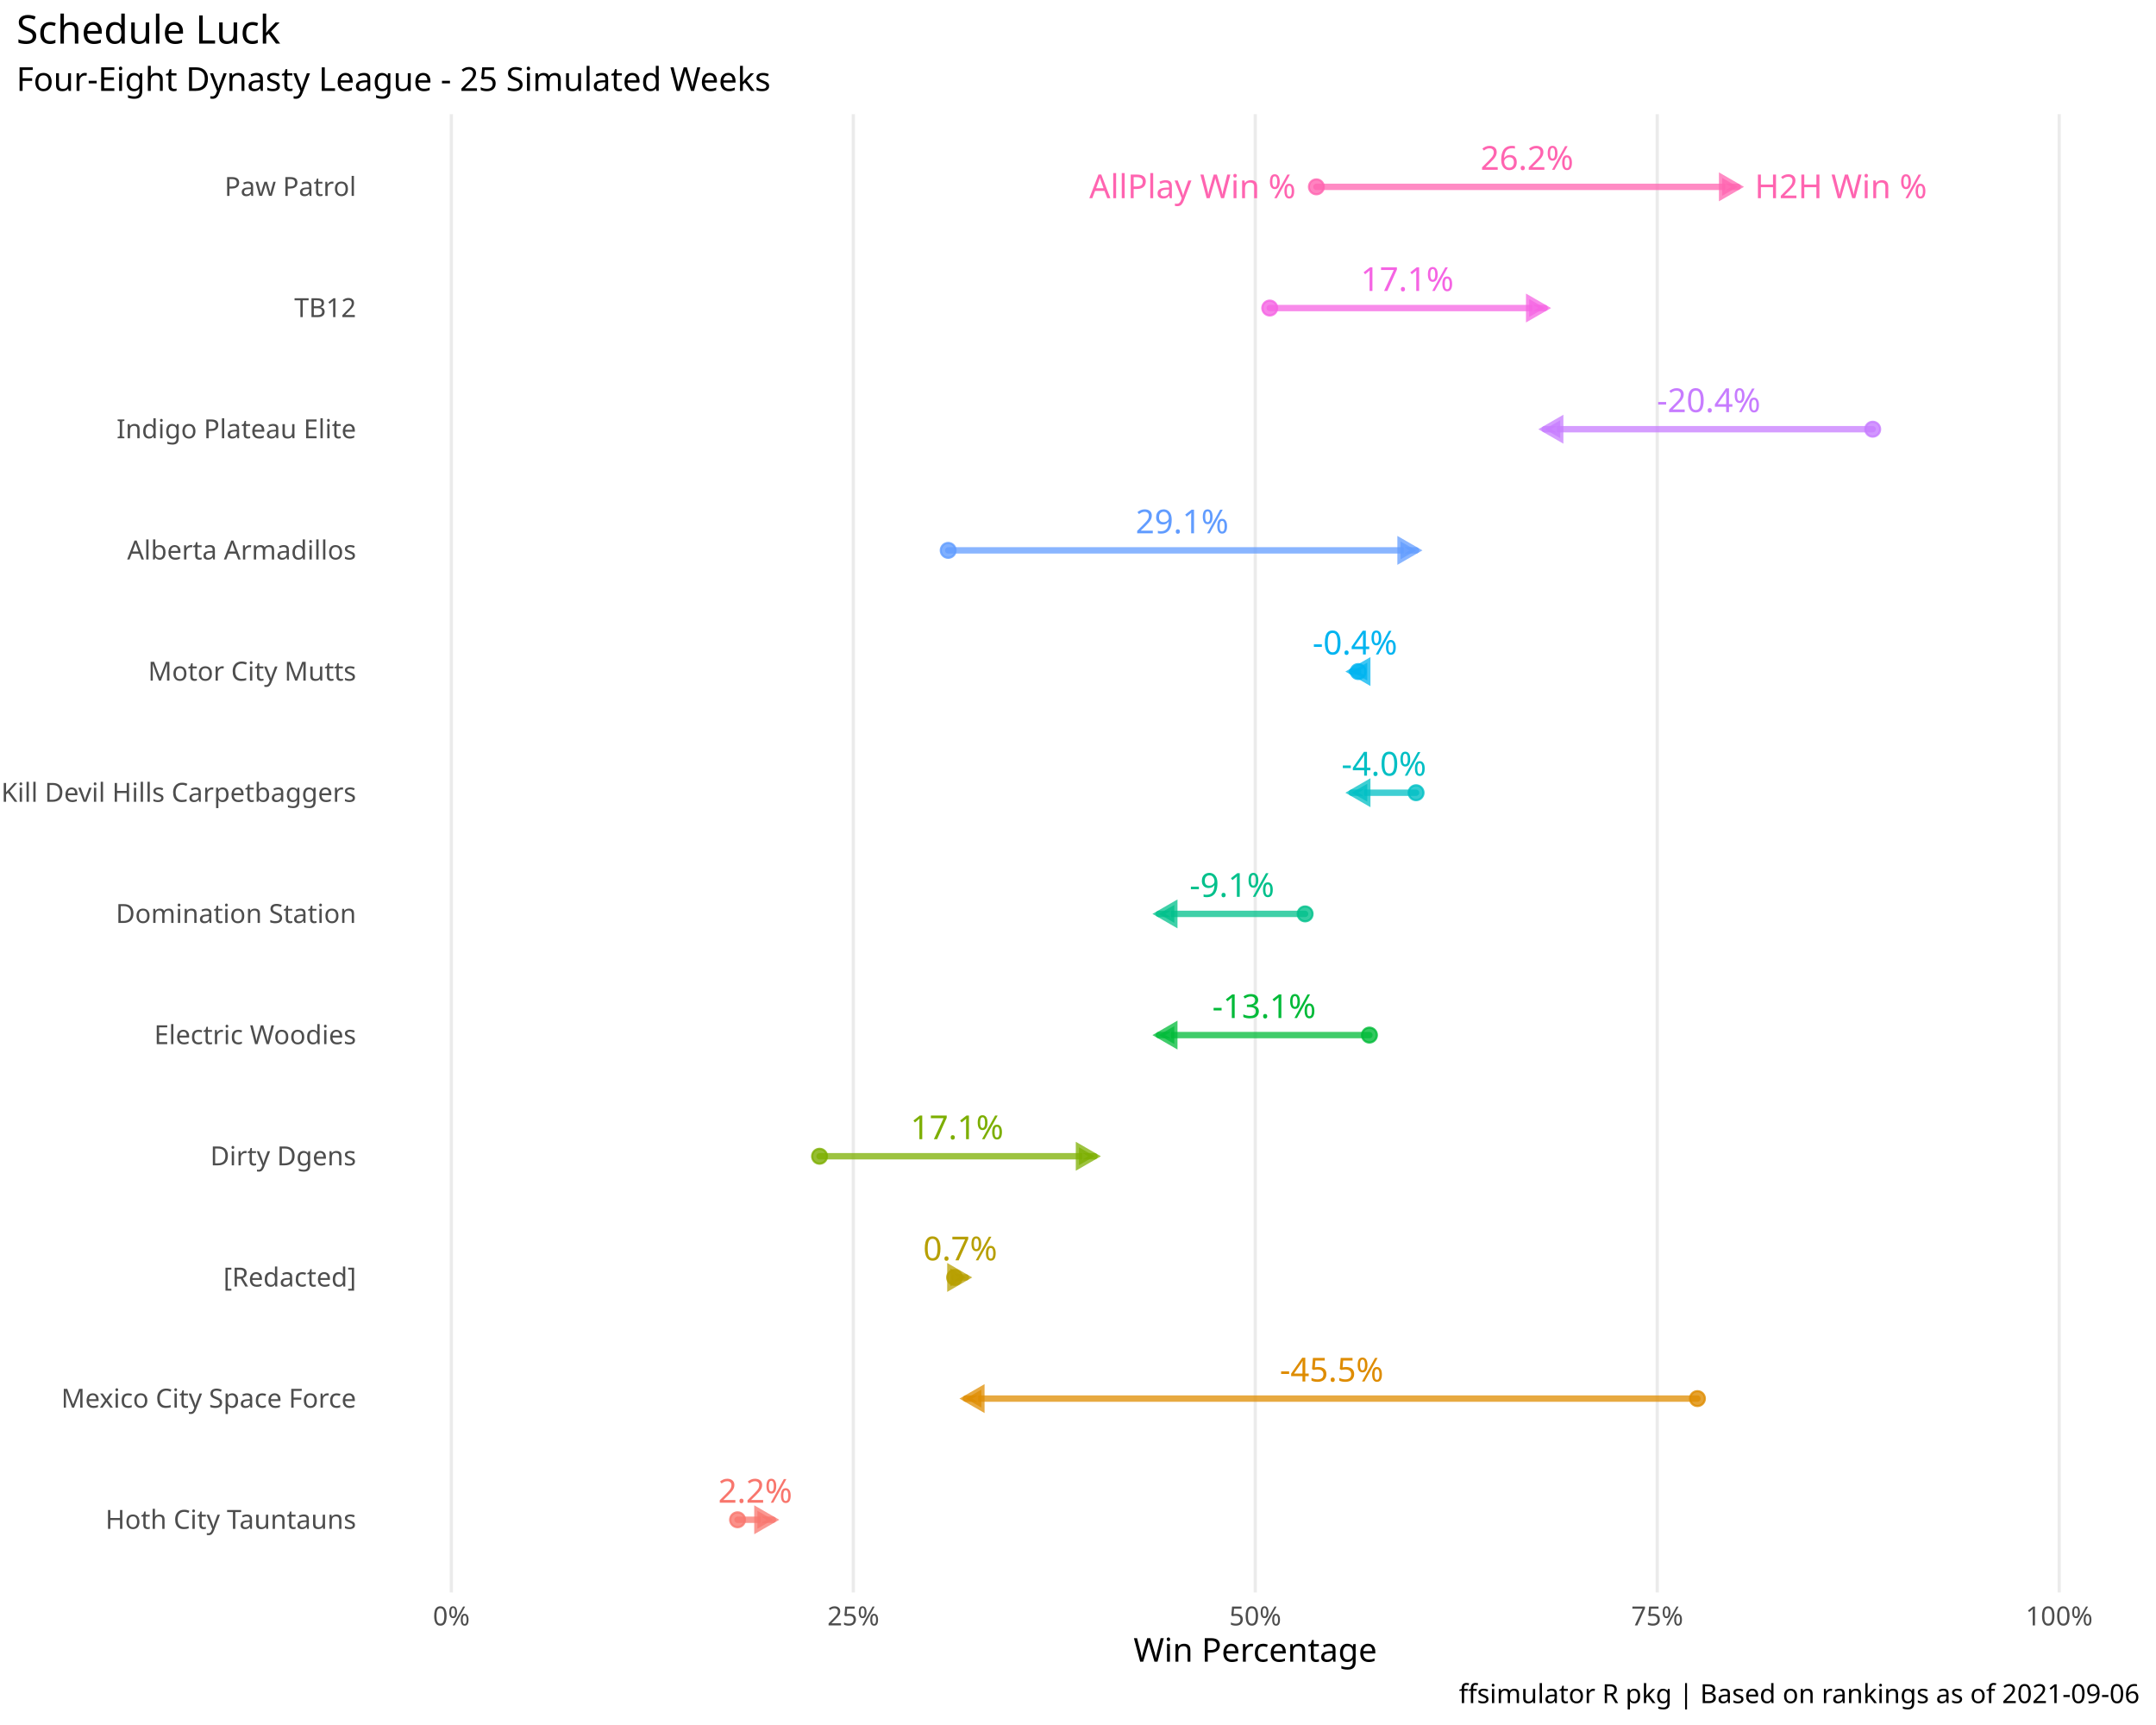
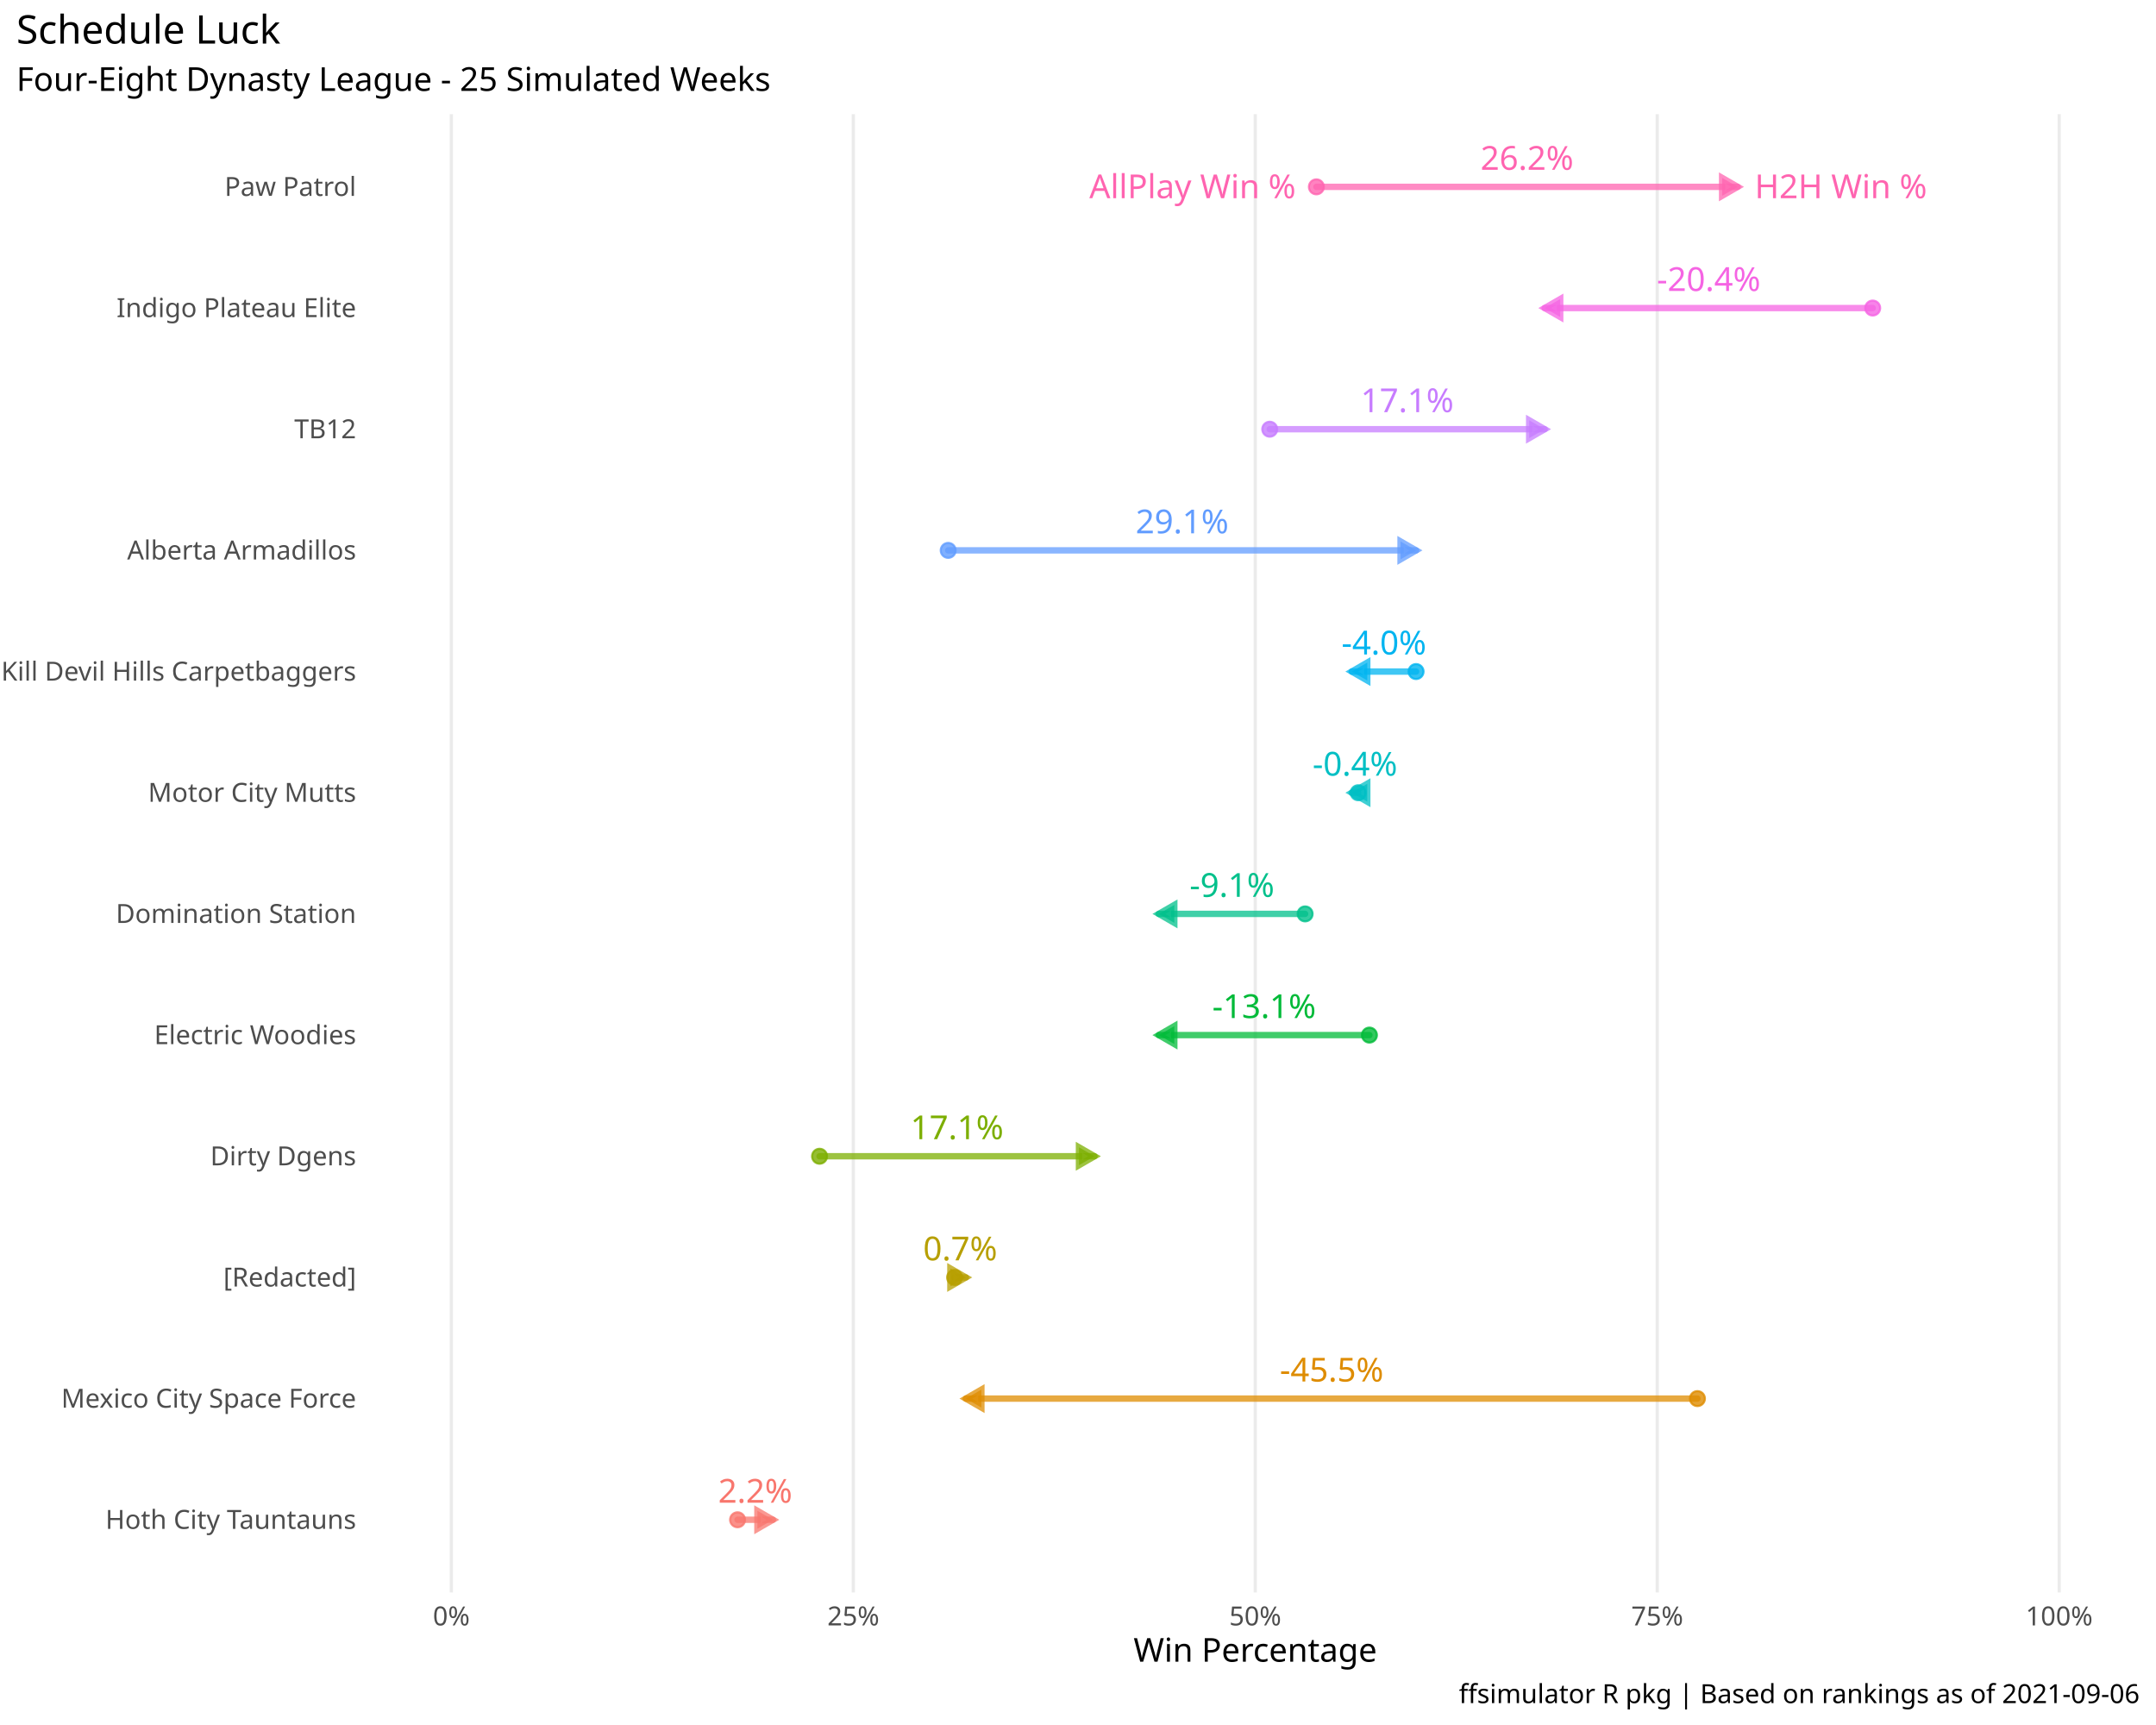
<svg xmlns="http://www.w3.org/2000/svg" class="svglite" data-engine-version="2.0" width="720.00pt" height="576.00pt" viewBox="0 0 720.00 576.00">
  <defs>
    <style type="text/css">
    .svglite line, .svglite polyline, .svglite polygon, .svglite path, .svglite rect, .svglite circle {
      fill: none;
      stroke: #000000;
      stroke-linecap: round;
      stroke-linejoin: round;
      stroke-miterlimit: 10.00;
    }
  </style>
  </defs>
  <rect width="100%" height="100%" style="stroke: none; fill: #FFFFFF;" />
  <defs>
    <clipPath id="cpMC4wMHw3MjAuMDB8MC4wMHw1NzYuMDA=">
      <rect x="0.00" y="0.00" width="720.00" height="576.00" />
    </clipPath>
  </defs>
  <g clip-path="url(#cpMC4wMHw3MjAuMDB8MC4wMHw1NzYuMDA=)">
</g>
  <defs>
    <clipPath id="cpMTIzLjg4fDcxNC41MnwzOC4xMnw1MzEuNzU=">
      <rect x="123.88" y="38.12" width="590.64" height="493.63" />
    </clipPath>
  </defs>
  <g clip-path="url(#cpMTIzLjg4fDcxNC41MnwzOC4xMnw1MzEuNzU=)">
    <polyline points="150.73,531.75 150.73,38.12 " style="stroke-width: 1.07; stroke: #EBEBEB; stroke-linecap: butt;" />
    <polyline points="284.97,531.75 284.97,38.12 " style="stroke-width: 1.07; stroke: #EBEBEB; stroke-linecap: butt;" />
    <polyline points="419.20,531.75 419.20,38.12 " style="stroke-width: 1.07; stroke: #EBEBEB; stroke-linecap: butt;" />
    <polyline points="553.44,531.75 553.44,38.12 " style="stroke-width: 1.07; stroke: #EBEBEB; stroke-linecap: butt;" />
    <polyline points="687.67,531.75 687.67,38.12 " style="stroke-width: 1.07; stroke: #EBEBEB; stroke-linecap: butt;" />
    <circle cx="246.31" cy="507.47" r="2.49" style="stroke-width: 0.71; stroke: #F8766D; stroke-opacity: 0.80; fill: #F8766D; fill-opacity: 0.80;" />
    <circle cx="566.86" cy="467.01" r="2.49" style="stroke-width: 0.71; stroke: #DE8C00; stroke-opacity: 0.80; fill: #DE8C00; fill-opacity: 0.80;" />
    <circle cx="318.79" cy="426.55" r="2.49" style="stroke-width: 0.71; stroke: #B79F00; stroke-opacity: 0.80; fill: #B79F00; fill-opacity: 0.80;" />
    <circle cx="273.69" cy="386.09" r="2.49" style="stroke-width: 0.71; stroke: #7CAE00; stroke-opacity: 0.80; fill: #7CAE00; fill-opacity: 0.80;" />
    <circle cx="457.32" cy="345.63" r="2.49" style="stroke-width: 0.71; stroke: #00BA38; stroke-opacity: 0.80; fill: #00BA38; fill-opacity: 0.80;" />
    <circle cx="435.85" cy="305.16" r="2.49" style="stroke-width: 0.71; stroke: #00C08B; stroke-opacity: 0.80; fill: #00C08B; fill-opacity: 0.80;" />
-     <circle cx="472.90" cy="264.70" r="2.49" style="stroke-width: 0.71; stroke: #00BFC4; stroke-opacity: 0.80; fill: #00BFC4; fill-opacity: 0.80;" />
-     <circle cx="453.57" cy="224.24" r="2.49" style="stroke-width: 0.71; stroke: #00B4F0; stroke-opacity: 0.80; fill: #00B4F0; fill-opacity: 0.80;" />
+     <circle cx="453.57" cy="264.70" r="2.49" style="stroke-width: 0.71; stroke: #00BFC4; stroke-opacity: 0.80; fill: #00BFC4; fill-opacity: 0.80;" />
+     <circle cx="472.90" cy="224.24" r="2.49" style="stroke-width: 0.71; stroke: #00B4F0; stroke-opacity: 0.80; fill: #00B4F0; fill-opacity: 0.80;" />
    <circle cx="316.65" cy="183.78" r="2.49" style="stroke-width: 0.71; stroke: #619CFF; stroke-opacity: 0.80; fill: #619CFF; fill-opacity: 0.80;" />
-     <circle cx="625.39" cy="143.32" r="2.49" style="stroke-width: 0.71; stroke: #C77CFF; stroke-opacity: 0.80; fill: #C77CFF; fill-opacity: 0.80;" />
-     <circle cx="424.03" cy="102.86" r="2.49" style="stroke-width: 0.71; stroke: #F564E3; stroke-opacity: 0.80; fill: #F564E3; fill-opacity: 0.80;" />
+     <circle cx="424.03" cy="143.32" r="2.49" style="stroke-width: 0.71; stroke: #C77CFF; stroke-opacity: 0.80; fill: #C77CFF; fill-opacity: 0.80;" />
+     <circle cx="625.39" cy="102.86" r="2.49" style="stroke-width: 0.71; stroke: #F564E3; stroke-opacity: 0.80; fill: #F564E3; fill-opacity: 0.80;" />
    <circle cx="439.61" cy="62.39" r="2.49" style="stroke-width: 0.71; stroke: #FF64B0; stroke-opacity: 0.80; fill: #FF64B0; fill-opacity: 0.80;" />
    <line x1="246.31" y1="507.47" x2="258.12" y2="507.47" style="stroke-width: 2.13; stroke: #F8766D; stroke-opacity: 0.75; stroke-linejoin: miter;" />
    <polygon points="252.94,510.46 258.12,507.47 252.94,504.48 " style="stroke-width: 2.13; stroke: #F8766D; stroke-opacity: 0.75; stroke-linejoin: miter; fill: #F8766D; fill-opacity: 0.75;" />
    <line x1="566.86" y1="467.01" x2="322.55" y2="467.01" style="stroke-width: 2.13; stroke: #DE8C00; stroke-opacity: 0.75; stroke-linejoin: miter;" />
    <polygon points="327.73,464.02 322.55,467.01 327.73,470.00 " style="stroke-width: 2.13; stroke: #DE8C00; stroke-opacity: 0.75; stroke-linejoin: miter; fill: #DE8C00; fill-opacity: 0.75;" />
    <line x1="318.79" y1="426.55" x2="322.55" y2="426.55" style="stroke-width: 2.13; stroke: #B79F00; stroke-opacity: 0.75; stroke-linejoin: miter;" />
    <polygon points="317.38,429.54 322.55,426.55 317.38,423.56 " style="stroke-width: 2.13; stroke: #B79F00; stroke-opacity: 0.75; stroke-linejoin: miter; fill: #B79F00; fill-opacity: 0.75;" />
    <line x1="273.69" y1="386.09" x2="365.51" y2="386.09" style="stroke-width: 2.13; stroke: #7CAE00; stroke-opacity: 0.75; stroke-linejoin: miter;" />
    <polygon points="360.33,389.08 365.51,386.09 360.33,383.10 " style="stroke-width: 2.13; stroke: #7CAE00; stroke-opacity: 0.75; stroke-linejoin: miter; fill: #7CAE00; fill-opacity: 0.75;" />
    <line x1="457.32" y1="345.63" x2="386.99" y2="345.63" style="stroke-width: 2.13; stroke: #00BA38; stroke-opacity: 0.75; stroke-linejoin: miter;" />
    <polygon points="392.16,342.64 386.99,345.63 392.16,348.61 " style="stroke-width: 2.13; stroke: #00BA38; stroke-opacity: 0.75; stroke-linejoin: miter; fill: #00BA38; fill-opacity: 0.75;" />
    <line x1="435.85" y1="305.16" x2="386.99" y2="305.16" style="stroke-width: 2.13; stroke: #00C08B; stroke-opacity: 0.75; stroke-linejoin: miter;" />
    <polygon points="392.16,302.18 386.99,305.16 392.16,308.15 " style="stroke-width: 2.13; stroke: #00C08B; stroke-opacity: 0.75; stroke-linejoin: miter; fill: #00C08B; fill-opacity: 0.75;" />
-     <line x1="472.90" y1="264.70" x2="451.42" y2="264.70" style="stroke-width: 2.13; stroke: #00BFC4; stroke-opacity: 0.75; stroke-linejoin: miter;" />
+     <line x1="453.57" y1="264.70" x2="451.42" y2="264.70" style="stroke-width: 2.13; stroke: #00BFC4; stroke-opacity: 0.75; stroke-linejoin: miter;" />
    <polygon points="456.60,261.71 451.42,264.70 456.60,267.69 " style="stroke-width: 2.13; stroke: #00BFC4; stroke-opacity: 0.75; stroke-linejoin: miter; fill: #00BFC4; fill-opacity: 0.75;" />
-     <line x1="453.57" y1="224.24" x2="451.42" y2="224.24" style="stroke-width: 2.13; stroke: #00B4F0; stroke-opacity: 0.75; stroke-linejoin: miter;" />
+     <line x1="472.90" y1="224.24" x2="451.42" y2="224.24" style="stroke-width: 2.13; stroke: #00B4F0; stroke-opacity: 0.75; stroke-linejoin: miter;" />
    <polygon points="456.60,221.25 451.42,224.24 456.60,227.23 " style="stroke-width: 2.13; stroke: #00B4F0; stroke-opacity: 0.75; stroke-linejoin: miter; fill: #00B4F0; fill-opacity: 0.75;" />
    <line x1="316.65" y1="183.78" x2="472.90" y2="183.78" style="stroke-width: 2.13; stroke: #619CFF; stroke-opacity: 0.75; stroke-linejoin: miter;" />
    <polygon points="467.72,186.77 472.90,183.78 467.72,180.79 " style="stroke-width: 2.13; stroke: #619CFF; stroke-opacity: 0.75; stroke-linejoin: miter; fill: #619CFF; fill-opacity: 0.75;" />
-     <line x1="625.39" y1="143.32" x2="515.85" y2="143.32" style="stroke-width: 2.13; stroke: #C77CFF; stroke-opacity: 0.75; stroke-linejoin: miter;" />
-     <polygon points="521.03,140.33 515.85,143.32 521.03,146.31 " style="stroke-width: 2.13; stroke: #C77CFF; stroke-opacity: 0.75; stroke-linejoin: miter; fill: #C77CFF; fill-opacity: 0.75;" />
-     <line x1="424.03" y1="102.86" x2="515.85" y2="102.86" style="stroke-width: 2.13; stroke: #F564E3; stroke-opacity: 0.75; stroke-linejoin: miter;" />
-     <polygon points="510.67,105.84 515.85,102.86 510.67,99.87 " style="stroke-width: 2.13; stroke: #F564E3; stroke-opacity: 0.75; stroke-linejoin: miter; fill: #F564E3; fill-opacity: 0.75;" />
+     <line x1="424.03" y1="143.32" x2="515.85" y2="143.32" style="stroke-width: 2.13; stroke: #C77CFF; stroke-opacity: 0.75; stroke-linejoin: miter;" />
+     <polygon points="510.67,146.31 515.85,143.32 510.67,140.33 " style="stroke-width: 2.13; stroke: #C77CFF; stroke-opacity: 0.75; stroke-linejoin: miter; fill: #C77CFF; fill-opacity: 0.75;" />
+     <line x1="625.39" y1="102.86" x2="515.85" y2="102.86" style="stroke-width: 2.13; stroke: #F564E3; stroke-opacity: 0.75; stroke-linejoin: miter;" />
+     <polygon points="521.03,99.87 515.85,102.86 521.03,105.84 " style="stroke-width: 2.13; stroke: #F564E3; stroke-opacity: 0.75; stroke-linejoin: miter; fill: #F564E3; fill-opacity: 0.75;" />
    <line x1="439.61" y1="62.39" x2="580.28" y2="62.39" style="stroke-width: 2.13; stroke: #FF64B0; stroke-opacity: 0.75; stroke-linejoin: miter;" />
    <polygon points="575.11,65.38 580.28,62.39 575.11,59.40 " style="stroke-width: 2.13; stroke: #FF64B0; stroke-opacity: 0.75; stroke-linejoin: miter; fill: #FF64B0; fill-opacity: 0.75;" />
    <text x="252.21" y="501.77" text-anchor="middle" style="font-size: 11.04px; fill: #F8766D; font-family: sans;" textLength="25.16px" lengthAdjust="spacingAndGlyphs">2.2%</text>
    <text x="444.71" y="461.31" text-anchor="middle" style="font-size: 11.04px; fill: #DE8C00; font-family: sans;" textLength="34.98px" lengthAdjust="spacingAndGlyphs">-45.5%</text>
    <text x="320.67" y="420.85" text-anchor="middle" style="font-size: 11.04px; fill: #B79F00; font-family: sans;" textLength="25.16px" lengthAdjust="spacingAndGlyphs">0.7%</text>
    <text x="319.60" y="380.39" text-anchor="middle" style="font-size: 11.04px; fill: #7CAE00; font-family: sans;" textLength="31.30px" lengthAdjust="spacingAndGlyphs">17.1%</text>
    <text x="422.16" y="339.93" text-anchor="middle" style="font-size: 11.04px; fill: #00BA38; font-family: sans;" textLength="34.98px" lengthAdjust="spacingAndGlyphs">-13.1%</text>
    <text x="411.42" y="299.47" text-anchor="middle" style="font-size: 11.04px; fill: #00C08B; font-family: sans;" textLength="28.84px" lengthAdjust="spacingAndGlyphs">-9.1%</text>
-     <text x="462.16" y="259.00" text-anchor="middle" style="font-size: 11.04px; fill: #00BFC4; font-family: sans;" textLength="28.84px" lengthAdjust="spacingAndGlyphs">-4.0%</text>
-     <text x="452.49" y="218.54" text-anchor="middle" style="font-size: 11.04px; fill: #00B4F0; font-family: sans;" textLength="28.84px" lengthAdjust="spacingAndGlyphs">-0.4%</text>
+     <text x="452.49" y="259.00" text-anchor="middle" style="font-size: 11.04px; fill: #00BFC4; font-family: sans;" textLength="28.84px" lengthAdjust="spacingAndGlyphs">-0.4%</text>
+     <text x="462.16" y="218.54" text-anchor="middle" style="font-size: 11.04px; fill: #00B4F0; font-family: sans;" textLength="28.84px" lengthAdjust="spacingAndGlyphs">-4.0%</text>
    <text x="394.77" y="178.08" text-anchor="middle" style="font-size: 11.04px; fill: #619CFF; font-family: sans;" textLength="31.30px" lengthAdjust="spacingAndGlyphs">29.1%</text>
-     <text x="570.62" y="137.62" text-anchor="middle" style="font-size: 11.04px; fill: #C77CFF; font-family: sans;" textLength="34.98px" lengthAdjust="spacingAndGlyphs">-20.4%</text>
-     <text x="469.94" y="97.16" text-anchor="middle" style="font-size: 11.04px; fill: #F564E3; font-family: sans;" textLength="31.30px" lengthAdjust="spacingAndGlyphs">17.1%</text>
+     <text x="469.94" y="137.62" text-anchor="middle" style="font-size: 11.04px; fill: #C77CFF; font-family: sans;" textLength="31.30px" lengthAdjust="spacingAndGlyphs">17.1%</text>
+     <text x="570.62" y="97.16" text-anchor="middle" style="font-size: 11.04px; fill: #F564E3; font-family: sans;" textLength="34.98px" lengthAdjust="spacingAndGlyphs">-20.4%</text>
    <text x="509.95" y="56.70" text-anchor="middle" style="font-size: 11.04px; fill: #FF64B0; font-family: sans;" textLength="31.30px" lengthAdjust="spacingAndGlyphs">26.2%</text>
    <text x="585.99" y="66.19" style="font-size: 11.04px; fill: #FF64B0; font-family: sans;" textLength="57.05px" lengthAdjust="spacingAndGlyphs">H2H Win %</text>
    <text x="432.73" y="66.19" text-anchor="end" style="font-size: 11.04px; fill: #FF64B0; font-family: sans;" textLength="68.71px" lengthAdjust="spacingAndGlyphs">AllPlay Win %</text>
  </g>
  <g clip-path="url(#cpMC4wMHw3MjAuMDB8MC4wMHw1NzYuMDA=)">
    <text x="118.95" y="510.50" text-anchor="end" style="font-size: 8.80px; fill: #4D4D4D; font-family: sans;" textLength="80.23px" lengthAdjust="spacingAndGlyphs">Hoth City Tauntauns</text>
    <text x="118.95" y="470.04" text-anchor="end" style="font-size: 8.80px; fill: #4D4D4D; font-family: sans;" textLength="97.83px" lengthAdjust="spacingAndGlyphs">Mexico City Space Force</text>
    <text x="118.95" y="429.58" text-anchor="end" style="font-size: 8.80px; fill: #4D4D4D; font-family: sans;" textLength="42.57px" lengthAdjust="spacingAndGlyphs">[Redacted]</text>
    <text x="118.95" y="389.12" text-anchor="end" style="font-size: 8.80px; fill: #4D4D4D; font-family: sans;" textLength="45.98px" lengthAdjust="spacingAndGlyphs">Dirty Dgens</text>
    <text x="118.95" y="348.65" text-anchor="end" style="font-size: 8.80px; fill: #4D4D4D; font-family: sans;" textLength="65.54px" lengthAdjust="spacingAndGlyphs">Electric Woodies</text>
    <text x="118.95" y="308.19" text-anchor="end" style="font-size: 8.80px; fill: #4D4D4D; font-family: sans;" textLength="74.36px" lengthAdjust="spacingAndGlyphs">Domination Station</text>
-     <text x="118.95" y="267.73" text-anchor="end" style="font-size: 8.80px; fill: #4D4D4D; font-family: sans;" textLength="113.47px" lengthAdjust="spacingAndGlyphs">Kill Devil Hills Carpetbaggers</text>
-     <text x="118.95" y="227.27" text-anchor="end" style="font-size: 8.80px; fill: #4D4D4D; font-family: sans;" textLength="64.07px" lengthAdjust="spacingAndGlyphs">Motor City Mutts</text>
+     <text x="118.95" y="267.73" text-anchor="end" style="font-size: 8.80px; fill: #4D4D4D; font-family: sans;" textLength="64.07px" lengthAdjust="spacingAndGlyphs">Motor City Mutts</text>
+     <text x="118.95" y="227.27" text-anchor="end" style="font-size: 8.80px; fill: #4D4D4D; font-family: sans;" textLength="113.47px" lengthAdjust="spacingAndGlyphs">Kill Devil Hills Carpetbaggers</text>
    <text x="118.95" y="186.81" text-anchor="end" style="font-size: 8.80px; fill: #4D4D4D; font-family: sans;" textLength="71.41px" lengthAdjust="spacingAndGlyphs">Alberta Armadillos</text>
-     <text x="118.95" y="146.35" text-anchor="end" style="font-size: 8.80px; fill: #4D4D4D; font-family: sans;" textLength="75.83px" lengthAdjust="spacingAndGlyphs">Indigo Plateau Elite</text>
-     <text x="118.95" y="105.88" text-anchor="end" style="font-size: 8.80px; fill: #4D4D4D; font-family: sans;" textLength="21.04px" lengthAdjust="spacingAndGlyphs">TB12</text>
+     <text x="118.95" y="146.35" text-anchor="end" style="font-size: 8.80px; fill: #4D4D4D; font-family: sans;" textLength="21.04px" lengthAdjust="spacingAndGlyphs">TB12</text>
+     <text x="118.95" y="105.88" text-anchor="end" style="font-size: 8.80px; fill: #4D4D4D; font-family: sans;" textLength="75.83px" lengthAdjust="spacingAndGlyphs">Indigo Plateau Elite</text>
    <text x="118.95" y="65.42" text-anchor="end" style="font-size: 8.80px; fill: #4D4D4D; font-family: sans;" textLength="42.56px" lengthAdjust="spacingAndGlyphs">Paw Patrol</text>
    <text x="150.73" y="542.74" text-anchor="middle" style="font-size: 8.80px; fill: #4D4D4D; font-family: sans;" textLength="12.72px" lengthAdjust="spacingAndGlyphs">0%</text>
    <text x="284.97" y="542.74" text-anchor="middle" style="font-size: 8.80px; fill: #4D4D4D; font-family: sans;" textLength="17.61px" lengthAdjust="spacingAndGlyphs">25%</text>
    <text x="419.20" y="542.74" text-anchor="middle" style="font-size: 8.80px; fill: #4D4D4D; font-family: sans;" textLength="17.61px" lengthAdjust="spacingAndGlyphs">50%</text>
    <text x="553.44" y="542.74" text-anchor="middle" style="font-size: 8.80px; fill: #4D4D4D; font-family: sans;" textLength="17.61px" lengthAdjust="spacingAndGlyphs">75%</text>
    <text x="687.67" y="542.74" text-anchor="middle" style="font-size: 8.80px; fill: #4D4D4D; font-family: sans;" textLength="22.51px" lengthAdjust="spacingAndGlyphs">100%</text>
    <text x="419.20" y="554.87" text-anchor="middle" style="font-size: 11.00px; font-family: sans;" textLength="78.27px" lengthAdjust="spacingAndGlyphs">Win Percentage</text>
    <text x="5.48" y="30.35" style="font-size: 11.00px; font-family: sans;" textLength="244.60px" lengthAdjust="spacingAndGlyphs">Four-Eight Dynasty League - 25 Simulated Weeks</text>
    <text x="5.48" y="14.56" style="font-size: 13.20px; font-family: sans;" textLength="86.61px" lengthAdjust="spacingAndGlyphs">Schedule Luck</text>
    <text x="714.52" y="568.69" text-anchor="end" style="font-size: 8.80px; font-family: sans;" textLength="215.10px" lengthAdjust="spacingAndGlyphs">ffsimulator R pkg | Based on rankings as of 2021-09-06</text>
  </g>
</svg>
